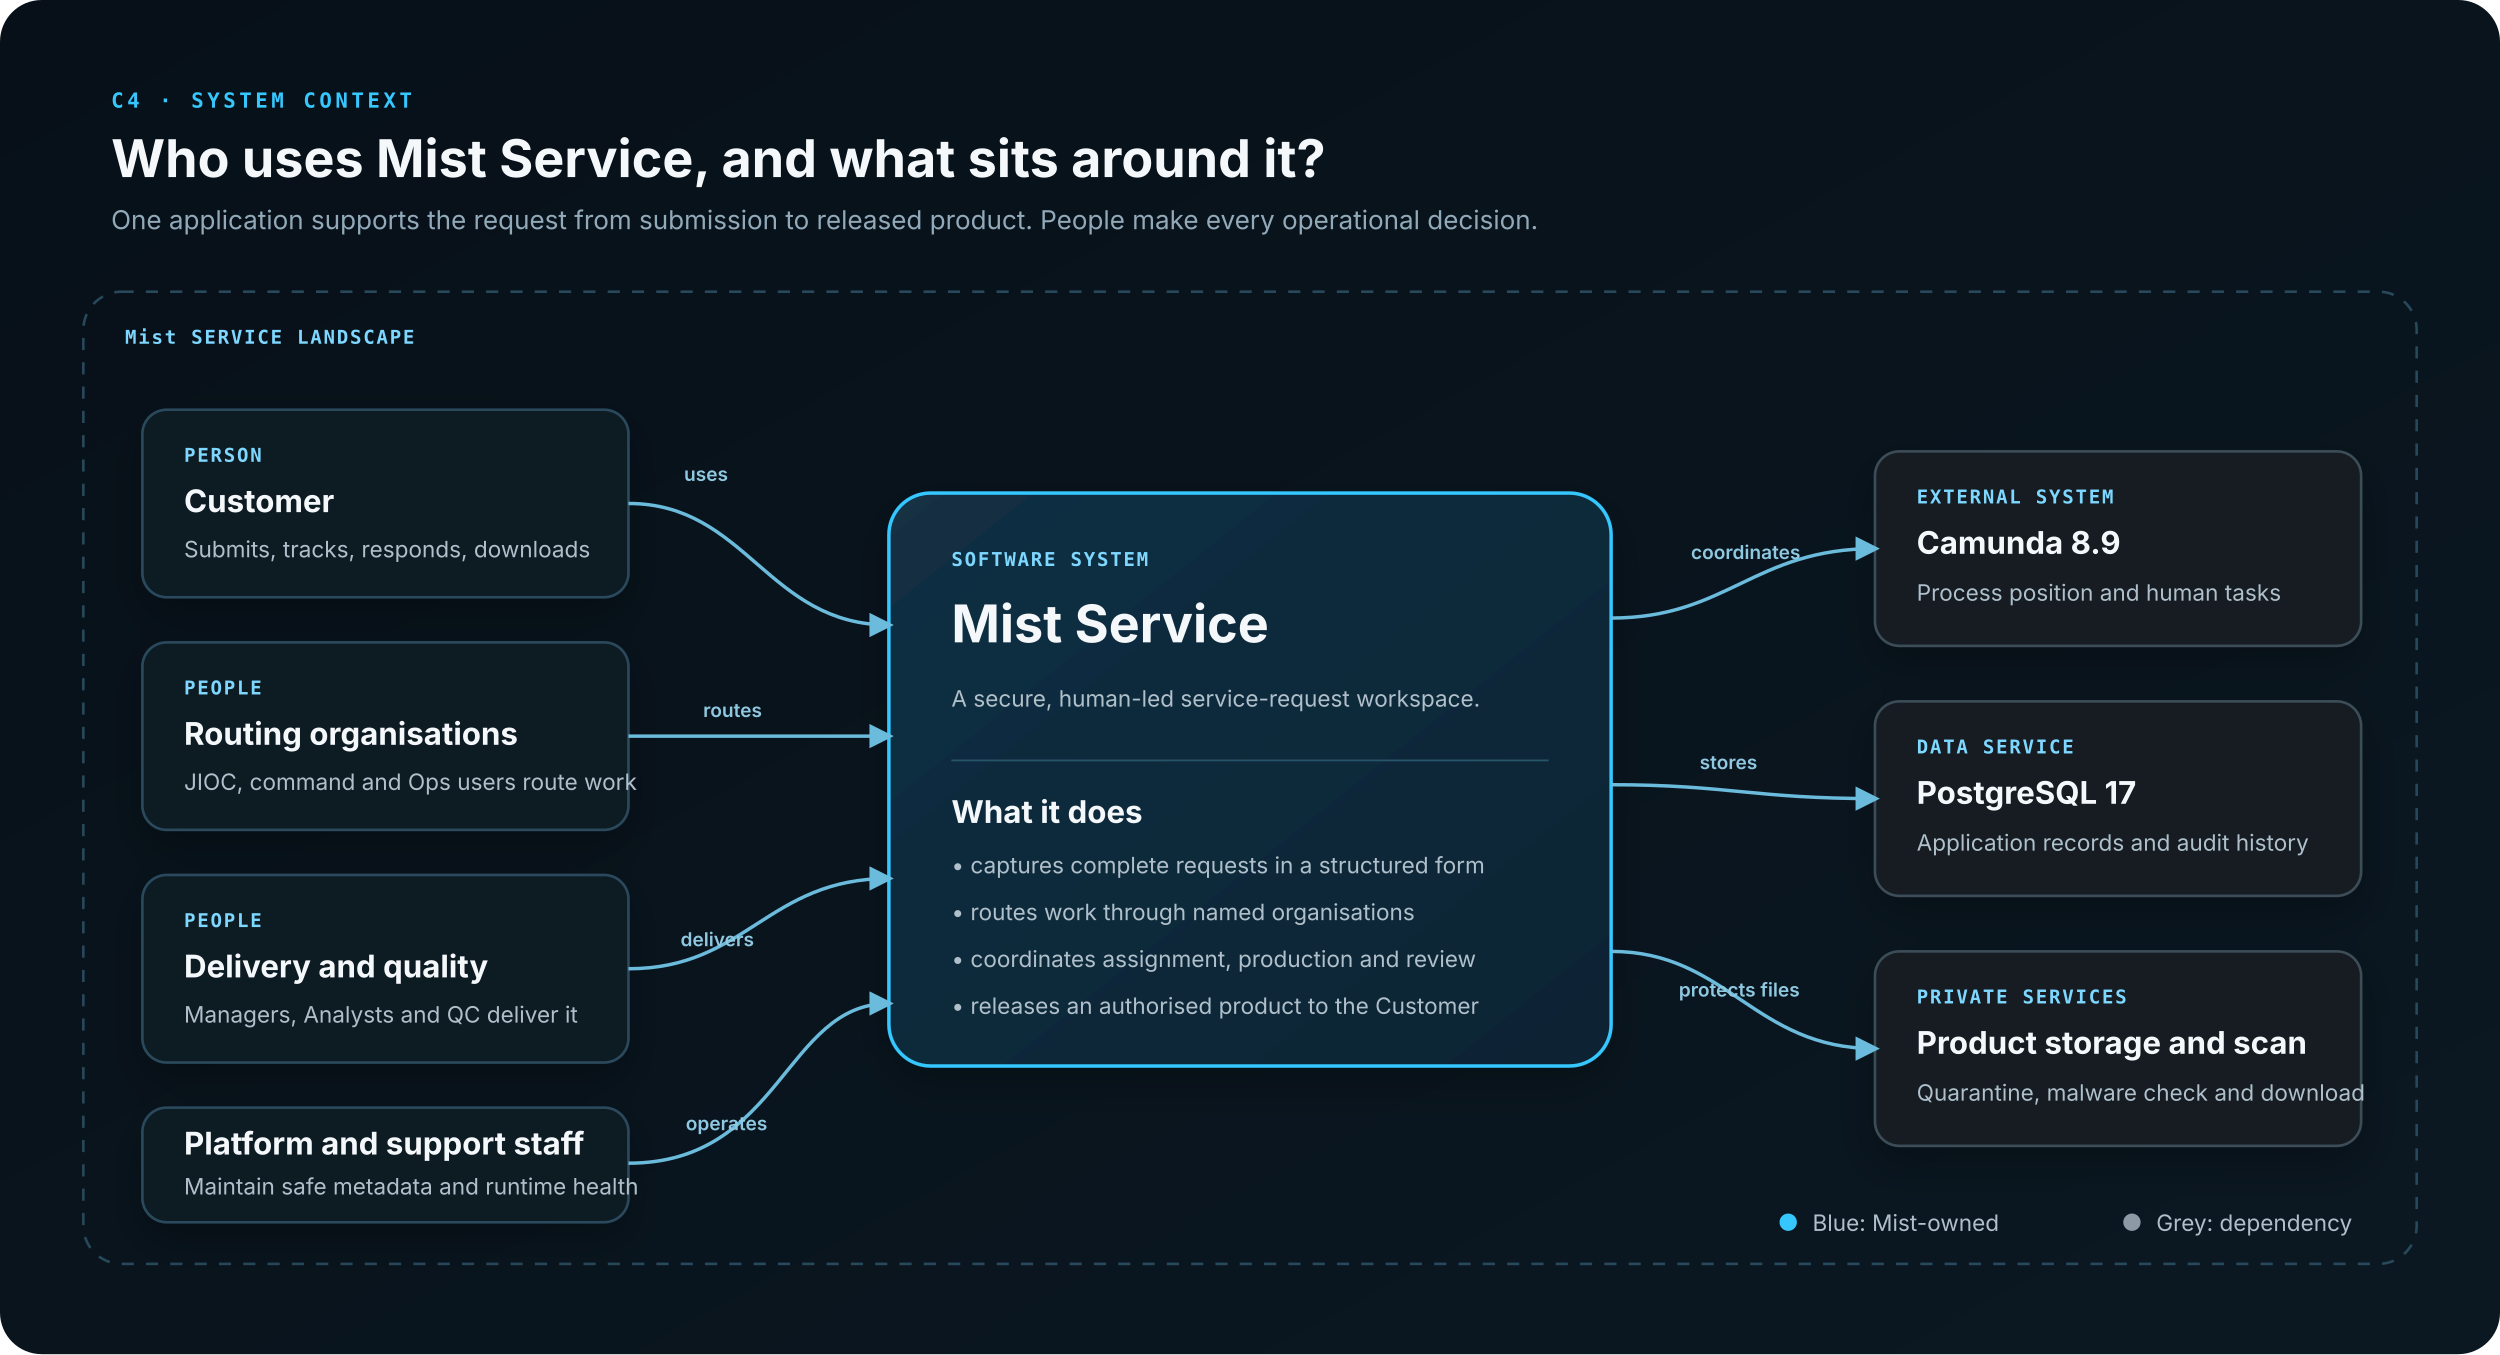
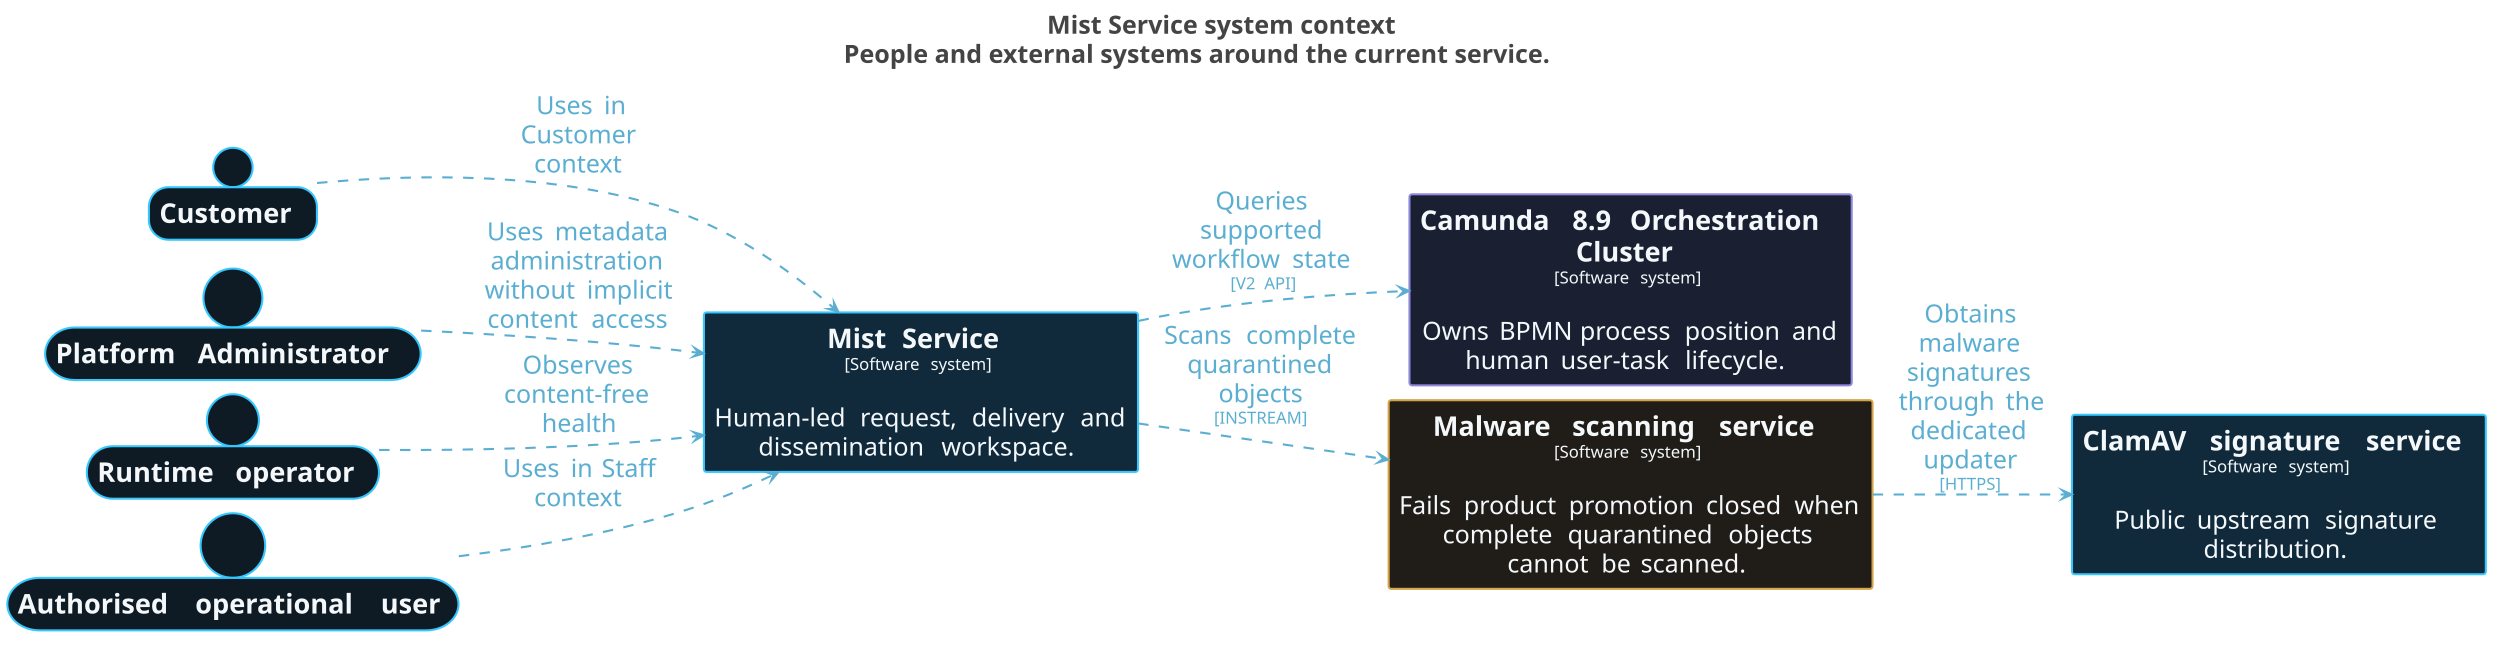
- <svg xmlns="http://www.w3.org/2000/svg" width="1440" height="780" viewBox="0 0 1440 780" role="img" aria-labelledby="title desc">
-   <defs>
-     <linearGradient id="bg" x1="0" y1="0" x2="1" y2="1">
-       <stop stop-color="#071018" />
-       <stop offset="1" stop-color="#0b1822" />
-     </linearGradient>
-     <linearGradient id="core" x1="0" y1="0" x2="1" y2="1">
-       <stop stop-color="#123044" />
-       <stop offset="1" stop-color="#0d2332" />
-     </linearGradient>
-     <filter id="shadow" x="-20%" y="-20%" width="140%" height="140%">
-       <feDropShadow dx="0" dy="10" stdDeviation="12" flood-color="#000" flood-opacity=".28" />
-     </filter>
-     <marker id="arrow" viewBox="0 0 10 10" refX="8" refY="5" markerWidth="7" markerHeight="7" orient="auto-start-reverse">
-       <path d="M 0 0 L 10 5 L 0 10 z" fill="#6bbbdc" />
-     </marker>
-     <style>
-       .title{font:700 30px Inter,Segoe UI,sans-serif;fill:#f4f8fb}.subtitle{font:400 15px Inter,Segoe UI,sans-serif;fill:#91a9b8}.eyebrow{font:700 12px ui-monospace,SFMono-Regular,Consolas,monospace;letter-spacing:2px;fill:#36c7ff}.name{font:700 18px Inter,Segoe UI,sans-serif;fill:#f4f8fb}.copy{font:400 13px Inter,Segoe UI,sans-serif;fill:#afc0cb}.tag{font:700 11px ui-monospace,SFMono-Regular,Consolas,monospace;letter-spacing:1px;fill:#7dd7ff}.person{fill:#0f1b24;stroke:#2b4a5d;stroke-width:1.5}.system{fill:url(#core);stroke:#36c7ff;stroke-width:2}.external{fill:#121b22;stroke:#3c4d58;stroke-width:1.5}.line{fill:none;stroke:#6bbbdc;stroke-width:2;marker-end:url(#arrow)}.line-label{font:600 11px Inter,Segoe UI,sans-serif;fill:#8fc9e1}.boundary{fill:none;stroke:#28485b;stroke-width:1.5;stroke-dasharray:7 7}
-     </style>
-   </defs>
-   <rect width="1440" height="780" rx="24" fill="url(#bg)" />
-   <text x="64" y="62" class="eyebrow">C4 · SYSTEM CONTEXT</text>
-   <text x="64" y="102" class="title">Who uses Mist Service, and what sits around it?</text>
-   <text x="64" y="132" class="subtitle">One application supports the request from submission to released product. People make every operational decision.</text>
-   <rect x="48" y="168" width="1344" height="560" rx="22" class="boundary" />
-   <text x="72" y="198" class="tag">Mist SERVICE LANDSCAPE</text>
-   <g filter="url(#shadow)">
-     <rect x="82" y="236" width="280" height="108" rx="14" class="person" />
-     <text x="106" y="266" class="tag">PERSON</text>
-     <text x="106" y="295" class="name">Customer</text>
-     <text x="106" y="321" class="copy">Submits, tracks, responds, downloads</text>
-     <rect x="82" y="370" width="280" height="108" rx="14" class="person" />
-     <text x="106" y="400" class="tag">PEOPLE</text>
-     <text x="106" y="429" class="name">Routing organisations</text>
-     <text x="106" y="455" class="copy">JIOC, command and Ops users route work</text>
-     <rect x="82" y="504" width="280" height="108" rx="14" class="person" />
-     <text x="106" y="534" class="tag">PEOPLE</text>
-     <text x="106" y="563" class="name">Delivery and quality</text>
-     <text x="106" y="589" class="copy">Managers, Analysts and QC deliver it</text>
-     <rect x="82" y="638" width="280" height="66" rx="14" class="person" />
-     <text x="106" y="665" class="name">Platform and support staff</text>
-     <text x="106" y="688" class="copy">Maintain safe metadata and runtime health</text>
-     <rect x="512" y="284" width="416" height="330" rx="24" class="system" />
-     <text x="548" y="326" class="tag">SOFTWARE SYSTEM</text>
-     <text x="548" y="370" class="title">Mist Service</text>
-     <text x="548" y="407" class="copy">A secure, human-led service-request workspace.</text>
-     <line x1="548" y1="438" x2="892" y2="438" stroke="#28546b" />
-     <text x="548" y="474" class="name">What it does</text>
-     <text x="548" y="503" class="copy">• captures complete requests in a structured form</text>
-     <text x="548" y="530" class="copy">• routes work through named organisations</text>
-     <text x="548" y="557" class="copy">• coordinates assignment, production and review</text>
-     <text x="548" y="584" class="copy">• releases an authorised product to the Customer</text>
-     <rect x="1080" y="260" width="280" height="112" rx="14" class="external" />
-     <text x="1104" y="290" class="tag">EXTERNAL SYSTEM</text>
-     <text x="1104" y="319" class="name">Camunda 8.9</text>
-     <text x="1104" y="346" class="copy">Process position and human tasks</text>
-     <rect x="1080" y="404" width="280" height="112" rx="14" class="external" />
-     <text x="1104" y="434" class="tag">DATA SERVICE</text>
-     <text x="1104" y="463" class="name">PostgreSQL 17</text>
-     <text x="1104" y="490" class="copy">Application records and audit history</text>
-     <rect x="1080" y="548" width="280" height="112" rx="14" class="external" />
-     <text x="1104" y="578" class="tag">PRIVATE SERVICES</text>
-     <text x="1104" y="607" class="name">Product storage and scan</text>
-     <text x="1104" y="634" class="copy">Quarantine, malware check and download</text>
+ <svg xmlns="http://www.w3.org/2000/svg" contentStyleType="text/css" data-diagram-type="DESCRIPTION" height="617px" preserveAspectRatio="none" style="width:2394px;height:617px;background:#FFFFFF;" version="1.1" viewBox="0 0 2394 617" width="2394px" zoomAndPan="magnify">
+   <defs />
+   <g>
+     <g class="title" data-source-line="1">
+       <text fill="#444444" font-family="sans-serif" font-size="24" font-weight="700" lengthAdjust="spacing" textLength="382.184" x="1002.615" y="32.277">Mist Service system context</text>
+       <text fill="#444444" font-family="sans-serif" font-size="24" font-weight="700" lengthAdjust="spacing" textLength="771.516" x="807.949" y="60.215">People and external systems around the current service.</text>
+     </g>
+     <g class="entity" data-qualified-name="Customer" data-source-line="73" id="ent0001">
+       <ellipse cx="223.043" cy="160.411" fill="#0F1B24" rx="18.886" ry="18.886" style="stroke:#36C7FF;stroke-width:2;" />
+       <rect fill="#0F1B24" height="50.266" rx="18.886" ry="18.886" style="stroke:#36C7FF;stroke-width:2;" width="160.905" x="142.59" y="179.297" />
+       <text fill="#F4F8FB" font-family="sans-serif" font-size="26" font-weight="700" lengthAdjust="spacing" textLength="140.905" x="152.59" y="213.431">Customer</text>
+     </g>
+     <g class="entity" data-qualified-name="PlatformAdministrator" data-source-line="74" id="ent0002">
+       <ellipse cx="223.042" cy="285.41" fill="#0F1B24" rx="28.235" ry="28.235" style="stroke:#36C7FF;stroke-width:2;" />
+       <rect fill="#0F1B24" height="50.266" rx="28.235" ry="28.235" style="stroke:#36C7FF;stroke-width:2;" width="359.625" x="43.23" y="313.644" />
+       <text fill="#F4F8FB" font-family="sans-serif" font-size="26" font-weight="700" lengthAdjust="spacing" textLength="127.029" x="53.23" y="347.778">Platform</text>
+       <text fill="#F4F8FB" font-family="sans-serif" font-size="26" font-weight="700" lengthAdjust="spacing" textLength="9.052" x="180.259" y="347.778"> </text>
+       <text fill="#F4F8FB" font-family="sans-serif" font-size="26" font-weight="700" lengthAdjust="spacing" textLength="203.544" x="189.311" y="347.778">Administrator</text>
+     </g>
+     <g class="entity" data-qualified-name="Runtimeoperator" data-source-line="75" id="ent0003">
+       <ellipse cx="223.043" cy="402.407" fill="#0F1B24" rx="24.902" ry="24.902" style="stroke:#36C7FF;stroke-width:2;" />
+       <rect fill="#0F1B24" height="50.266" rx="24.902" ry="24.902" style="stroke:#36C7FF;stroke-width:2;" width="279.746" x="83.17" y="427.31" />
+       <text fill="#F4F8FB" font-family="sans-serif" font-size="26" font-weight="700" lengthAdjust="spacing" textLength="123.106" x="93.17" y="461.443">Runtime</text>
+       <text fill="#F4F8FB" font-family="sans-serif" font-size="26" font-weight="700" lengthAdjust="spacing" textLength="9.052" x="216.276" y="461.443"> </text>
+       <text fill="#F4F8FB" font-family="sans-serif" font-size="26" font-weight="700" lengthAdjust="spacing" textLength="127.588" x="225.328" y="461.443">operator</text>
+     </g>
+     <g class="entity" data-qualified-name="MistService" data-source-line="76" id="ent0004">
+       <rect fill="#102A3B" height="152.703" rx="2.5" ry="2.5" style="stroke:#36C7FF;stroke-width:2;" width="415.684" x="674.08" y="299.195" />
+       <text fill="#F4F8FB" font-family="sans-serif" font-size="26" font-weight="700" lengthAdjust="spacing" textLength="62.69" x="792.007" y="333.329">Mist</text>
+       <text fill="#F4F8FB" font-family="sans-serif" font-size="26" font-weight="700" lengthAdjust="spacing" textLength="9.052" x="854.697" y="333.329"> </text>
+       <text fill="#F4F8FB" font-family="sans-serif" font-size="26" font-weight="700" lengthAdjust="spacing" textLength="108.088" x="863.749" y="333.329">Service</text>
+       <text fill="#F4F8FB" font-family="sans-serif" font-size="16" lengthAdjust="spacing" textLength="77.406" x="808.633" y="354.312">[Software</text>
+       <text fill="#F4F8FB" font-family="sans-serif" font-size="16" lengthAdjust="spacing" textLength="5.086" x="886.039" y="354.312"> </text>
+       <text fill="#F4F8FB" font-family="sans-serif" font-size="16" lengthAdjust="spacing" textLength="64.086" x="891.125" y="354.312">system]</text>
+       <text fill="#F4F8FB" font-family="sans-serif" font-size="24" lengthAdjust="spacing" textLength="7.629" x="878.107" y="380.363"> </text>
+       <text fill="#F4F8FB" font-family="sans-serif" font-size="24" lengthAdjust="spacing" textLength="131.883" x="684.08" y="408.301">Human-led</text>
+       <text fill="#F4F8FB" font-family="sans-serif" font-size="24" lengthAdjust="spacing" textLength="7.629" x="815.963" y="408.301"> </text>
+       <text fill="#F4F8FB" font-family="sans-serif" font-size="24" lengthAdjust="spacing" textLength="99.387" x="823.592" y="408.301">request,</text>
+       <text fill="#F4F8FB" font-family="sans-serif" font-size="24" lengthAdjust="spacing" textLength="7.629" x="922.978" y="408.301"> </text>
+       <text fill="#F4F8FB" font-family="sans-serif" font-size="24" lengthAdjust="spacing" textLength="96.375" x="930.607" y="408.301">delivery</text>
+       <text fill="#F4F8FB" font-family="sans-serif" font-size="24" lengthAdjust="spacing" textLength="7.629" x="1026.982" y="408.301"> </text>
+       <text fill="#F4F8FB" font-family="sans-serif" font-size="24" lengthAdjust="spacing" textLength="45.152" x="1034.611" y="408.301">and</text>
+       <text fill="#F4F8FB" font-family="sans-serif" font-size="24" lengthAdjust="spacing" textLength="167.613" x="726.244" y="436.238">dissemination</text>
+       <text fill="#F4F8FB" font-family="sans-serif" font-size="24" lengthAdjust="spacing" textLength="7.629" x="893.857" y="436.238"> </text>
+       <text fill="#F4F8FB" font-family="sans-serif" font-size="24" lengthAdjust="spacing" textLength="136.113" x="901.486" y="436.238">workspace.</text>
+     </g>
+     <g class="entity" data-qualified-name="Authorisedoperationaluser" data-source-line="77" id="ent0005">
+       <ellipse cx="223.039" cy="522.413" fill="#0F1B24" rx="30.948" ry="30.948" style="stroke:#36C7FF;stroke-width:2;" />
+       <rect fill="#0F1B24" height="50.266" rx="30.948" ry="30.948" style="stroke:#36C7FF;stroke-width:2;" width="432.077" x="7" y="553.362" />
+       <text fill="#F4F8FB" font-family="sans-serif" font-size="26" font-weight="700" lengthAdjust="spacing" textLength="160.888" x="17" y="587.495">Authorised</text>
+       <text fill="#F4F8FB" font-family="sans-serif" font-size="26" font-weight="700" lengthAdjust="spacing" textLength="9.052" x="177.888" y="587.495"> </text>
+       <text fill="#F4F8FB" font-family="sans-serif" font-size="26" font-weight="700" lengthAdjust="spacing" textLength="168.644" x="186.94" y="587.495">operational</text>
+       <text fill="#F4F8FB" font-family="sans-serif" font-size="26" font-weight="700" lengthAdjust="spacing" textLength="9.052" x="355.584" y="587.495"> </text>
+       <text fill="#F4F8FB" font-family="sans-serif" font-size="26" font-weight="700" lengthAdjust="spacing" textLength="64.441" x="364.636" y="587.495">user</text>
+     </g>
+     <g class="entity" data-qualified-name="Camunda89OrchestrationCluster" data-source-line="78" id="ent0006">
+       <rect fill="#1A2032" height="182.969" rx="2.5" ry="2.5" style="stroke:#8F88DC;stroke-width:2;" width="423.521" x="1349.7" y="186.055" />
+       <text fill="#F4F8FB" font-family="sans-serif" font-size="26" font-weight="700" lengthAdjust="spacing" textLength="136.894" x="1359.7" y="220.189">Camunda</text>
+       <text fill="#F4F8FB" font-family="sans-serif" font-size="26" font-weight="700" lengthAdjust="spacing" textLength="9.052" x="1496.594" y="220.189"> </text>
+       <text fill="#F4F8FB" font-family="sans-serif" font-size="26" font-weight="700" lengthAdjust="spacing" textLength="46.059" x="1505.645" y="220.189">8.9</text>
+       <text fill="#F4F8FB" font-family="sans-serif" font-size="26" font-weight="700" lengthAdjust="spacing" textLength="9.052" x="1551.704" y="220.189"> </text>
+       <text fill="#F4F8FB" font-family="sans-serif" font-size="26" font-weight="700" lengthAdjust="spacing" textLength="202.465" x="1560.756" y="220.189">Orchestration</text>
+       <text fill="#F4F8FB" font-family="sans-serif" font-size="26" font-weight="700" lengthAdjust="spacing" textLength="104.863" x="1509.029" y="250.455">Cluster</text>
+       <text fill="#F4F8FB" font-family="sans-serif" font-size="16" lengthAdjust="spacing" textLength="77.406" x="1488.171" y="271.438">[Software</text>
+       <text fill="#F4F8FB" font-family="sans-serif" font-size="16" lengthAdjust="spacing" textLength="5.086" x="1565.577" y="271.438"> </text>
+       <text fill="#F4F8FB" font-family="sans-serif" font-size="16" lengthAdjust="spacing" textLength="64.086" x="1570.663" y="271.438">system]</text>
+       <text fill="#F4F8FB" font-family="sans-serif" font-size="24" lengthAdjust="spacing" textLength="7.629" x="1557.646" y="297.489"> </text>
+       <text fill="#F4F8FB" font-family="sans-serif" font-size="24" lengthAdjust="spacing" textLength="66.234" x="1361.802" y="325.426">Owns</text>
+       <text fill="#F4F8FB" font-family="sans-serif" font-size="24" lengthAdjust="spacing" textLength="7.629" x="1428.036" y="325.426"> </text>
+       <text fill="#F4F8FB" font-family="sans-serif" font-size="24" lengthAdjust="spacing" textLength="69.598" x="1435.665" y="325.426">BPMN</text>
+       <text fill="#F4F8FB" font-family="sans-serif" font-size="24" lengthAdjust="spacing" textLength="7.629" x="1505.263" y="325.426"> </text>
+       <text fill="#F4F8FB" font-family="sans-serif" font-size="24" lengthAdjust="spacing" textLength="92.754" x="1512.892" y="325.426">process</text>
+       <text fill="#F4F8FB" font-family="sans-serif" font-size="24" lengthAdjust="spacing" textLength="7.629" x="1605.646" y="325.426"> </text>
+       <text fill="#F4F8FB" font-family="sans-serif" font-size="24" lengthAdjust="spacing" textLength="95.062" x="1613.275" y="325.426">position</text>
+       <text fill="#F4F8FB" font-family="sans-serif" font-size="24" lengthAdjust="spacing" textLength="7.629" x="1708.337" y="325.426"> </text>
+       <text fill="#F4F8FB" font-family="sans-serif" font-size="24" lengthAdjust="spacing" textLength="45.152" x="1715.966" y="325.426">and</text>
+       <text fill="#F4F8FB" font-family="sans-serif" font-size="24" lengthAdjust="spacing" textLength="83.719" x="1403.105" y="353.364">human</text>
+       <text fill="#F4F8FB" font-family="sans-serif" font-size="24" lengthAdjust="spacing" textLength="7.629" x="1486.823" y="353.364"> </text>
+       <text fill="#F4F8FB" font-family="sans-serif" font-size="24" lengthAdjust="spacing" textLength="111.527" x="1494.452" y="353.364">user-task</text>
+       <text fill="#F4F8FB" font-family="sans-serif" font-size="24" lengthAdjust="spacing" textLength="7.629" x="1605.98" y="353.364"> </text>
+       <text fill="#F4F8FB" font-family="sans-serif" font-size="24" lengthAdjust="spacing" textLength="106.207" x="1613.609" y="353.364">lifecycle.</text>
+     </g>
+     <g class="entity" data-qualified-name="Malwarescanningservice" data-source-line="79" id="ent0007">
+       <rect fill="#201C17" height="180.641" rx="2.5" ry="2.5" style="stroke:#D5A449;stroke-width:2;" width="463.391" x="1329.76" y="383.225" />
+       <text fill="#F4F8FB" font-family="sans-serif" font-size="26" font-weight="700" lengthAdjust="spacing" textLength="124.351" x="1372.067" y="417.359">Malware</text>
+       <text fill="#F4F8FB" font-family="sans-serif" font-size="26" font-weight="700" lengthAdjust="spacing" textLength="9.052" x="1496.417" y="417.359"> </text>
+       <text fill="#F4F8FB" font-family="sans-serif" font-size="26" font-weight="700" lengthAdjust="spacing" textLength="131.485" x="1505.469" y="417.359">scanning</text>
+       <text fill="#F4F8FB" font-family="sans-serif" font-size="26" font-weight="700" lengthAdjust="spacing" textLength="9.052" x="1636.954" y="417.359"> </text>
+       <text fill="#F4F8FB" font-family="sans-serif" font-size="26" font-weight="700" lengthAdjust="spacing" textLength="104.838" x="1646.006" y="417.359">service</text>
+       <text fill="#F4F8FB" font-family="sans-serif" font-size="16" lengthAdjust="spacing" textLength="77.406" x="1488.166" y="438.342">[Software</text>
+       <text fill="#F4F8FB" font-family="sans-serif" font-size="16" lengthAdjust="spacing" textLength="5.086" x="1565.572" y="438.342"> </text>
+       <text fill="#F4F8FB" font-family="sans-serif" font-size="16" lengthAdjust="spacing" textLength="64.086" x="1570.658" y="438.342">system]</text>
+       <text fill="#F4F8FB" font-family="sans-serif" font-size="24" lengthAdjust="spacing" textLength="7.629" x="1557.641" y="464.393"> </text>
+       <text fill="#F4F8FB" font-family="sans-serif" font-size="24" lengthAdjust="spacing" textLength="54.352" x="1339.76" y="492.331">Fails</text>
+       <text fill="#F4F8FB" font-family="sans-serif" font-size="24" lengthAdjust="spacing" textLength="7.629" x="1394.112" y="492.331"> </text>
+       <text fill="#F4F8FB" font-family="sans-serif" font-size="24" lengthAdjust="spacing" textLength="92.836" x="1401.741" y="492.331">product</text>
+       <text fill="#F4F8FB" font-family="sans-serif" font-size="24" lengthAdjust="spacing" textLength="7.629" x="1494.576" y="492.331"> </text>
+       <text fill="#F4F8FB" font-family="sans-serif" font-size="24" lengthAdjust="spacing" textLength="123.82" x="1502.205" y="492.331">promotion</text>
+       <text fill="#F4F8FB" font-family="sans-serif" font-size="24" lengthAdjust="spacing" textLength="7.629" x="1626.026" y="492.331"> </text>
+       <text fill="#F4F8FB" font-family="sans-serif" font-size="24" lengthAdjust="spacing" textLength="77.051" x="1633.655" y="492.331">closed</text>
+       <text fill="#F4F8FB" font-family="sans-serif" font-size="24" lengthAdjust="spacing" textLength="7.629" x="1710.705" y="492.331"> </text>
+       <text fill="#F4F8FB" font-family="sans-serif" font-size="24" lengthAdjust="spacing" textLength="64.816" x="1718.334" y="492.331">when</text>
+       <text fill="#F4F8FB" font-family="sans-serif" font-size="24" lengthAdjust="spacing" textLength="112.102" x="1381.432" y="520.268">complete</text>
+       <text fill="#F4F8FB" font-family="sans-serif" font-size="24" lengthAdjust="spacing" textLength="7.629" x="1493.533" y="520.268"> </text>
+       <text fill="#F4F8FB" font-family="sans-serif" font-size="24" lengthAdjust="spacing" textLength="146.227" x="1501.162" y="520.268">quarantined</text>
+       <text fill="#F4F8FB" font-family="sans-serif" font-size="24" lengthAdjust="spacing" textLength="7.629" x="1647.389" y="520.268"> </text>
+       <text fill="#F4F8FB" font-family="sans-serif" font-size="24" lengthAdjust="spacing" textLength="86.461" x="1655.018" y="520.268">objects</text>
+       <text fill="#F4F8FB" font-family="sans-serif" font-size="24" lengthAdjust="spacing" textLength="82.418" x="1443.389" y="548.206">cannot</text>
+       <text fill="#F4F8FB" font-family="sans-serif" font-size="24" lengthAdjust="spacing" textLength="7.629" x="1525.807" y="548.206"> </text>
+       <text fill="#F4F8FB" font-family="sans-serif" font-size="24" lengthAdjust="spacing" textLength="30" x="1533.436" y="548.206">be</text>
+       <text fill="#F4F8FB" font-family="sans-serif" font-size="24" lengthAdjust="spacing" textLength="7.629" x="1563.436" y="548.206"> </text>
+       <text fill="#F4F8FB" font-family="sans-serif" font-size="24" lengthAdjust="spacing" textLength="108.457" x="1571.065" y="548.206">scanned.</text>
+     </g>
+     <g class="entity" data-qualified-name="ClamAVsignatureservice" data-source-line="80" id="ent0008">
+       <rect fill="#102A3B" height="152.703" rx="2.5" ry="2.5" style="stroke:#36C7FF;stroke-width:2;" width="396.264" x="1984.15" y="397.195" />
+       <text fill="#F4F8FB" font-family="sans-serif" font-size="26" font-weight="700" lengthAdjust="spacing" textLength="112.874" x="1994.15" y="431.329">ClamAV</text>
+       <text fill="#F4F8FB" font-family="sans-serif" font-size="26" font-weight="700" lengthAdjust="spacing" textLength="9.052" x="2107.024" y="431.329"> </text>
+       <text fill="#F4F8FB" font-family="sans-serif" font-size="26" font-weight="700" lengthAdjust="spacing" textLength="140.448" x="2116.076" y="431.329">signature</text>
+       <text fill="#F4F8FB" font-family="sans-serif" font-size="26" font-weight="700" lengthAdjust="spacing" textLength="9.052" x="2256.524" y="431.329"> </text>
+       <text fill="#F4F8FB" font-family="sans-serif" font-size="26" font-weight="700" lengthAdjust="spacing" textLength="104.838" x="2265.576" y="431.329">service</text>
+       <text fill="#F4F8FB" font-family="sans-serif" font-size="16" lengthAdjust="spacing" textLength="77.406" x="2108.993" y="452.312">[Software</text>
+       <text fill="#F4F8FB" font-family="sans-serif" font-size="16" lengthAdjust="spacing" textLength="5.086" x="2186.399" y="452.312"> </text>
+       <text fill="#F4F8FB" font-family="sans-serif" font-size="16" lengthAdjust="spacing" textLength="64.086" x="2191.485" y="452.312">system]</text>
+       <text fill="#F4F8FB" font-family="sans-serif" font-size="24" lengthAdjust="spacing" textLength="7.629" x="2178.467" y="478.363"> </text>
+       <text fill="#F4F8FB" font-family="sans-serif" font-size="24" lengthAdjust="spacing" textLength="71.449" x="2024.6" y="506.301">Public</text>
+       <text fill="#F4F8FB" font-family="sans-serif" font-size="24" lengthAdjust="spacing" textLength="7.629" x="2096.049" y="506.301"> </text>
+       <text fill="#F4F8FB" font-family="sans-serif" font-size="24" lengthAdjust="spacing" textLength="115.078" x="2103.678" y="506.301">upstream</text>
+       <text fill="#F4F8FB" font-family="sans-serif" font-size="24" lengthAdjust="spacing" textLength="7.629" x="2218.756" y="506.301"> </text>
+       <text fill="#F4F8FB" font-family="sans-serif" font-size="24" lengthAdjust="spacing" textLength="113.578" x="2226.385" y="506.301">signature</text>
+       <text fill="#F4F8FB" font-family="sans-serif" font-size="24" lengthAdjust="spacing" textLength="144.398" x="2110.083" y="534.238">distribution.</text>
+     </g>
+     <g class="link" data-entity-1="ent0004" data-entity-2="ent0007" data-link-type="dependency" data-source-line="82" id="lnk9">
+       <path d="M1089.88,405.475 C1165.58,416.425 1246.722,428.17 1324.391,439.4" fill="none" id="MistService-to-Malwarescanningservice" style="stroke:#5AAED1;stroke-width:2;stroke-dasharray:10,10;" />
+       <polygon fill="#5AAED1" points="1329.34,440.115,1321.005,434.868,1324.391,439.4,1319.86,442.786,1329.34,440.115" style="stroke:#5AAED1;stroke-width:2;stroke-linejoin:miter;stroke-miterlimit:10;" />
+       <text fill="#5AAED1" font-family="sans-serif" font-size="24" lengthAdjust="spacing" textLength="70.852" x="1114.76" y="329.312">Scans</text>
+       <text fill="#5AAED1" font-family="sans-serif" font-size="24" lengthAdjust="spacing" textLength="7.629" x="1185.612" y="329.312"> </text>
+       <text fill="#5AAED1" font-family="sans-serif" font-size="24" lengthAdjust="spacing" textLength="112.102" x="1193.241" y="329.312">complete</text>
+       <text fill="#5AAED1" font-family="sans-serif" font-size="24" lengthAdjust="spacing" textLength="146.227" x="1136.938" y="357.25">quarantined</text>
+       <text fill="#5AAED1" font-family="sans-serif" font-size="24" lengthAdjust="spacing" textLength="86.461" x="1166.821" y="385.188">objects</text>
+       <text fill="#5AAED1" font-family="sans-serif" font-size="16" lengthAdjust="spacing" textLength="95.078" x="1162.512" y="405.699">[INSTREAM]</text>
+     </g>
+     <g class="link" data-entity-1="ent0007" data-entity-2="ent0008" data-link-type="dependency" data-source-line="83" id="lnk10">
+       <path d="M1793.32,473.545 C1856.01,473.545 1918.3,473.545 1978.94,473.545" fill="none" id="Malwarescanningservice-to-ClamAVsignatureservice" style="stroke:#5AAED1;stroke-width:2;stroke-dasharray:10,10;" />
+       <polygon fill="#5AAED1" points="1983.94,473.545,1974.94,469.545,1978.94,473.545,1974.94,477.545,1983.94,473.545" style="stroke:#5AAED1;stroke-width:2;stroke-linejoin:miter;stroke-miterlimit:10;" />
+       <text fill="#5AAED1" font-family="sans-serif" font-size="24" lengthAdjust="spacing" textLength="92.625" x="1842.759" y="308.822">Obtains</text>
+       <text fill="#5AAED1" font-family="sans-serif" font-size="24" lengthAdjust="spacing" textLength="103.723" x="1837.21" y="336.76">malware</text>
+       <text fill="#5AAED1" font-family="sans-serif" font-size="24" lengthAdjust="spacing" textLength="126.082" x="1826.031" y="364.697">signatures</text>
+       <text fill="#5AAED1" font-family="sans-serif" font-size="24" lengthAdjust="spacing" textLength="94.828" x="1818.15" y="392.635">through</text>
+       <text fill="#5AAED1" font-family="sans-serif" font-size="24" lengthAdjust="spacing" textLength="7.629" x="1912.978" y="392.635"> </text>
+       <text fill="#5AAED1" font-family="sans-serif" font-size="24" lengthAdjust="spacing" textLength="39.387" x="1920.607" y="392.635">the</text>
+       <text fill="#5AAED1" font-family="sans-serif" font-size="24" lengthAdjust="spacing" textLength="119.215" x="1829.465" y="420.572">dedicated</text>
+       <text fill="#5AAED1" font-family="sans-serif" font-size="24" lengthAdjust="spacing" textLength="94.43" x="1841.857" y="448.51">updater</text>
+       <text fill="#5AAED1" font-family="sans-serif" font-size="16" lengthAdjust="spacing" textLength="63.867" x="1857.138" y="469.022">[HTTPS]</text>
+     </g>
+     <g class="link" data-entity-1="ent0001" data-entity-2="ent0004" data-link-type="dependency" data-source-line="84" id="lnk11">
+       <path d="M303.63,175.255 C391.26,167.005 534.97,162.655 650.08,203.545 C706.71,223.655 757.279,259.565 799.009,295.455" fill="none" id="Customer-to-MistService" style="stroke:#5AAED1;stroke-width:2;stroke-dasharray:10,10;" />
+       <polygon fill="#5AAED1" points="802.8,298.715,798.585,289.814,799.009,295.455,793.368,295.879,802.8,298.715" style="stroke:#5AAED1;stroke-width:2;stroke-linejoin:miter;stroke-miterlimit:10;" />
+       <text fill="#5AAED1" font-family="sans-serif" font-size="24" lengthAdjust="spacing" textLength="57.34" x="513.445" y="109.312">Uses</text>
+       <text fill="#5AAED1" font-family="sans-serif" font-size="24" lengthAdjust="spacing" textLength="7.629" x="570.785" y="109.312"> </text>
+       <text fill="#5AAED1" font-family="sans-serif" font-size="24" lengthAdjust="spacing" textLength="21.879" x="578.414" y="109.312">in</text>
+       <text fill="#5AAED1" font-family="sans-serif" font-size="24" lengthAdjust="spacing" textLength="116.578" x="498.58" y="137.25">Customer</text>
+       <text fill="#5AAED1" font-family="sans-serif" font-size="24" lengthAdjust="spacing" textLength="90.879" x="511.43" y="165.188">context</text>
+     </g>
+     <g class="link" data-entity-1="ent0005" data-entity-2="ent0004" data-link-type="dependency" data-source-line="85" id="lnk12">
+       <path d="M439.37,532.665 C507.76,524.265 583.01,511.115 650.08,490.545 C681.86,480.795 710.122,469.188 740.622,454.558" fill="none" id="Authorisedoperationaluser-to-MistService" style="stroke:#5AAED1;stroke-width:2;stroke-dasharray:10,10;" />
+       <polygon fill="#5AAED1" points="745.13,452.395,735.285,452.681,740.622,454.558,738.745,459.894,745.13,452.395" style="stroke:#5AAED1;stroke-width:2;stroke-linejoin:miter;stroke-miterlimit:10;" />
+       <text fill="#5AAED1" font-family="sans-serif" font-size="24" lengthAdjust="spacing" textLength="57.34" x="481.58" y="456.822">Uses</text>
+       <text fill="#5AAED1" font-family="sans-serif" font-size="24" lengthAdjust="spacing" textLength="7.629" x="538.92" y="456.822"> </text>
+       <text fill="#5AAED1" font-family="sans-serif" font-size="24" lengthAdjust="spacing" textLength="21.879" x="546.549" y="456.822">in</text>
+       <text fill="#5AAED1" font-family="sans-serif" font-size="24" lengthAdjust="spacing" textLength="7.629" x="568.428" y="456.822"> </text>
+       <text fill="#5AAED1" font-family="sans-serif" font-size="24" lengthAdjust="spacing" textLength="56.25" x="576.057" y="456.822">Staff</text>
+       <text fill="#5AAED1" font-family="sans-serif" font-size="24" lengthAdjust="spacing" textLength="90.879" x="511.504" y="484.76">context</text>
+     </g>
+     <g class="link" data-entity-1="ent0002" data-entity-2="ent0004" data-link-type="dependency" data-source-line="86" id="lnk13">
+       <path d="M403.22,316.555 C479.48,320.275 569.3,326.205 650.08,335.545 C657.86,336.445 660.813,336.777 668.793,337.837" fill="none" id="PlatformAdministrator-to-MistService" style="stroke:#5AAED1;stroke-width:2;stroke-dasharray:10,10;" />
+       <polygon fill="#5AAED1" points="673.75,338.495,665.355,333.345,668.793,337.837,664.302,341.275,673.75,338.495" style="stroke:#5AAED1;stroke-width:2;stroke-linejoin:miter;stroke-miterlimit:10;" />
+       <text fill="#5AAED1" font-family="sans-serif" font-size="24" lengthAdjust="spacing" textLength="57.34" x="466.307" y="230.113">Uses</text>
+       <text fill="#5AAED1" font-family="sans-serif" font-size="24" lengthAdjust="spacing" textLength="7.629" x="523.646" y="230.113"> </text>
+       <text fill="#5AAED1" font-family="sans-serif" font-size="24" lengthAdjust="spacing" textLength="116.32" x="531.275" y="230.113">metadata</text>
+       <text fill="#5AAED1" font-family="sans-serif" font-size="24" lengthAdjust="spacing" textLength="174.328" x="469.787" y="258.05">administration</text>
+       <text fill="#5AAED1" font-family="sans-serif" font-size="24" lengthAdjust="spacing" textLength="90.223" x="464.08" y="285.988">without</text>
+       <text fill="#5AAED1" font-family="sans-serif" font-size="24" lengthAdjust="spacing" textLength="7.629" x="554.303" y="285.988"> </text>
+       <text fill="#5AAED1" font-family="sans-serif" font-size="24" lengthAdjust="spacing" textLength="87.891" x="561.932" y="285.988">implicit</text>
+       <text fill="#5AAED1" font-family="sans-serif" font-size="24" lengthAdjust="spacing" textLength="91.887" x="466.758" y="313.925">content</text>
+       <text fill="#5AAED1" font-family="sans-serif" font-size="24" lengthAdjust="spacing" textLength="7.629" x="558.644" y="313.925"> </text>
+       <text fill="#5AAED1" font-family="sans-serif" font-size="24" lengthAdjust="spacing" textLength="80.871" x="566.273" y="313.925">access</text>
+     </g>
+     <g class="link" data-entity-1="ent0003" data-entity-2="ent0004" data-link-type="dependency" data-source-line="87" id="lnk14">
+       <path d="M363.03,430.865 C446.47,431.385 554.6,429.465 650.08,419.545 C657.89,418.735 660.872,418.439 668.882,417.399" fill="none" id="Runtimeoperator-to-MistService" style="stroke:#5AAED1;stroke-width:2;stroke-dasharray:10,10;" />
+       <polygon fill="#5AAED1" points="673.84,416.755,664.4,413.947,668.882,417.399,665.43,421.881,673.84,416.755" style="stroke:#5AAED1;stroke-width:2;stroke-linejoin:miter;stroke-miterlimit:10;" />
+       <text fill="#5AAED1" font-family="sans-serif" font-size="24" lengthAdjust="spacing" textLength="112.734" x="500.41" y="357.822">Observes</text>
+       <text fill="#5AAED1" font-family="sans-serif" font-size="24" lengthAdjust="spacing" textLength="148.394" x="482.58" y="385.76">content-free</text>
+       <text fill="#5AAED1" font-family="sans-serif" font-size="24" lengthAdjust="spacing" textLength="75.973" x="518.791" y="413.697">health</text>
+     </g>
+     <g class="link" data-entity-1="ent0004" data-entity-2="ent0006" data-link-type="dependency" data-source-line="88" id="lnk15">
+       <path d="M1090.25,307.315 C1098.15,305.565 1106.01,303.965 1113.76,302.545 C1189.88,288.605 1269.405,281.949 1344.265,278.749" fill="none" id="MistService-to-Camunda89OrchestrationCluster" style="stroke:#5AAED1;stroke-width:2;stroke-dasharray:10,10;" />
+       <polygon fill="#5AAED1" points="1349.26,278.535,1340.097,274.923,1344.265,278.749,1340.439,282.916,1349.26,278.535" style="stroke:#5AAED1;stroke-width:2;stroke-linejoin:miter;stroke-miterlimit:10;" />
+       <text fill="#5AAED1" font-family="sans-serif" font-size="24" lengthAdjust="spacing" textLength="92.672" x="1163.891" y="200.632">Queries</text>
+       <text fill="#5AAED1" font-family="sans-serif" font-size="24" lengthAdjust="spacing" textLength="122.144" x="1149.155" y="228.57">supported</text>
+       <text fill="#5AAED1" font-family="sans-serif" font-size="24" lengthAdjust="spacing" textLength="107.508" x="1122.26" y="256.507">workflow</text>
+       <text fill="#5AAED1" font-family="sans-serif" font-size="24" lengthAdjust="spacing" textLength="7.629" x="1229.768" y="256.507"> </text>
+       <text fill="#5AAED1" font-family="sans-serif" font-size="24" lengthAdjust="spacing" textLength="60.797" x="1237.397" y="256.507">state</text>
+       <text fill="#5AAED1" font-family="sans-serif" font-size="16" lengthAdjust="spacing" textLength="27.367" x="1178.223" y="277.019">[V2</text>
+       <text fill="#5AAED1" font-family="sans-serif" font-size="16" lengthAdjust="spacing" textLength="5.086" x="1205.59" y="277.019"> </text>
+       <text fill="#5AAED1" font-family="sans-serif" font-size="16" lengthAdjust="spacing" textLength="31.555" x="1210.676" y="277.019">API]</text>
+     </g>
  </g>
-   <path d="M362 290 C430 290 442 360 512 360" class="line" />
-   <text x="394" y="277" class="line-label">uses</text>
-   <path d="M362 424 C438 424 440 424 512 424" class="line" />
-   <text x="405" y="413" class="line-label">routes</text>
-   <path d="M362 558 C430 558 442 506 512 506" class="line" />
-   <text x="392" y="545" class="line-label">delivers</text>
-   <path d="M362 670 C450 670 452 578 512 578" class="line" />
-   <text x="395" y="651" class="line-label">operates</text>
-   <path d="M928 356 C995 356 1010 316 1080 316" class="line" />
-   <text x="974" y="322" class="line-label">coordinates</text>
-   <path d="M928 452 C995 452 1010 460 1080 460" class="line" />
-   <text x="979" y="443" class="line-label">stores</text>
-   <path d="M928 548 C995 548 1010 604 1080 604" class="line" />
-   <text x="967" y="574" class="line-label">protects files</text>
-   <circle cx="1030" cy="704" r="5" fill="#36c7ff" />
-   <text x="1044" y="709" class="copy">Blue: Mist-owned</text>
-   <circle cx="1228" cy="704" r="5" fill="#8b9aa5" />
-   <text x="1242" y="709" class="copy">Grey: dependency</text>
</svg>
